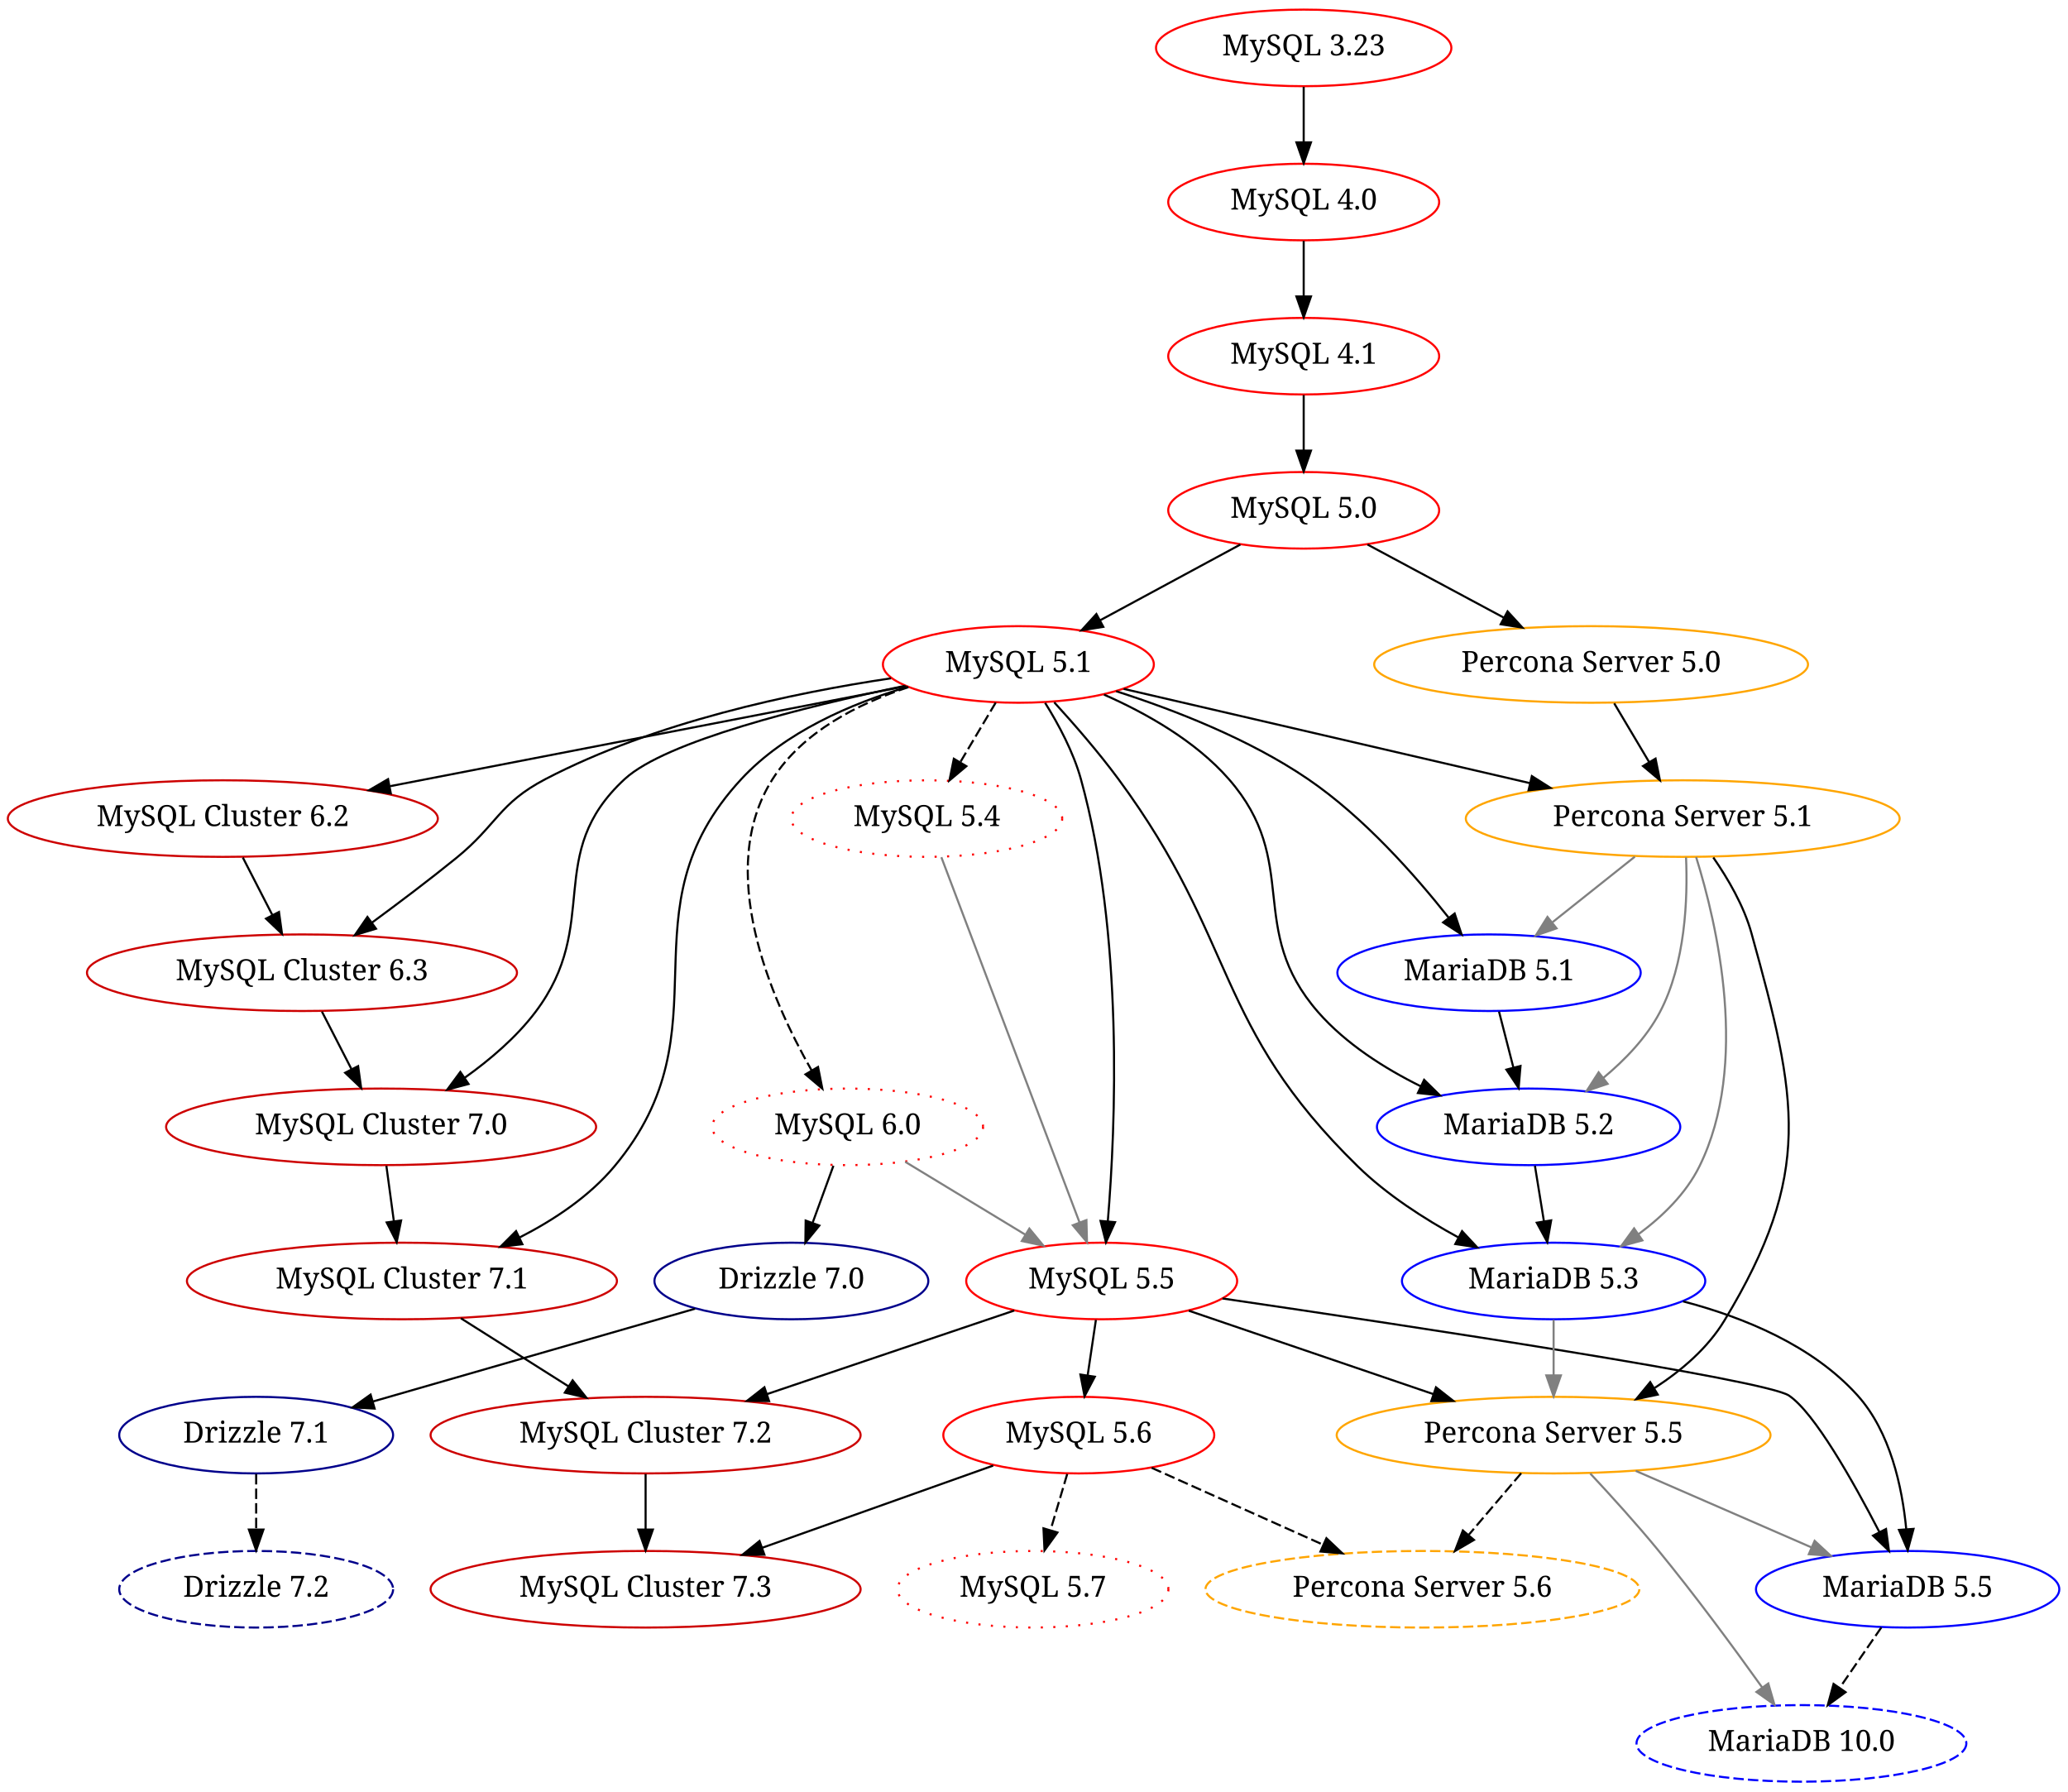
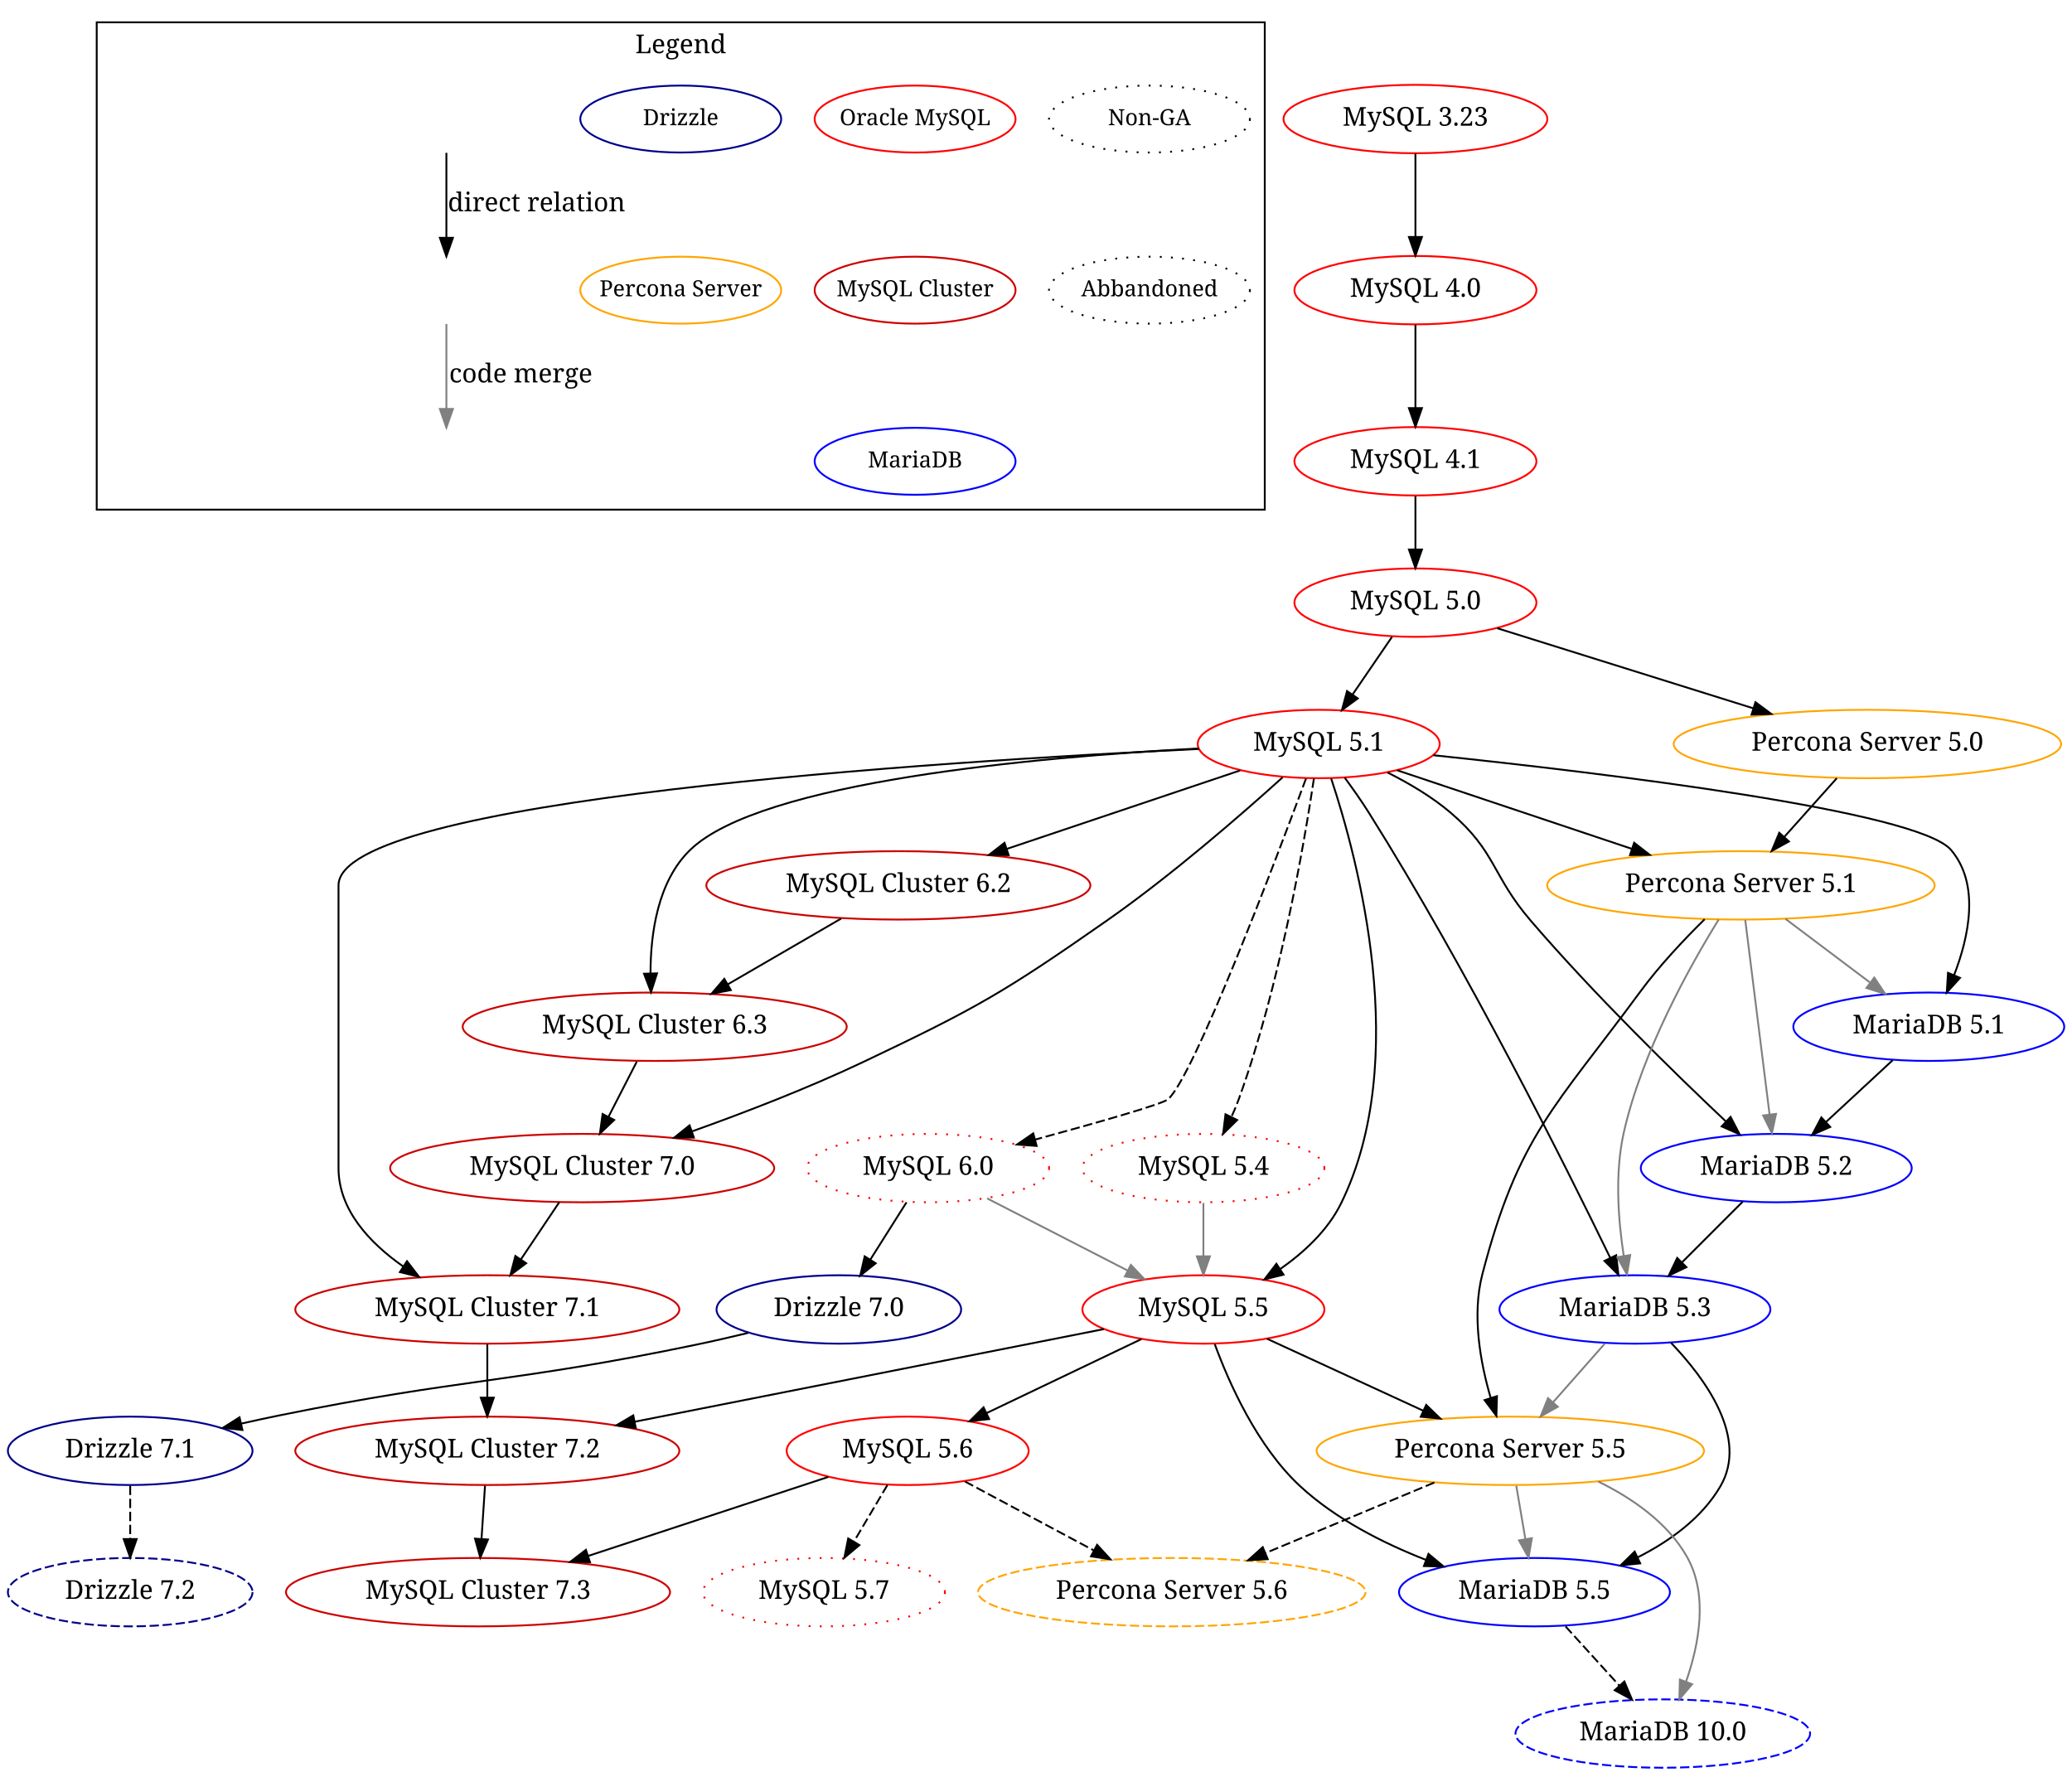
- <svg xmlns="http://www.w3.org/2000/svg" width="993pt" height="860pt" viewBox="0.00 0.00 993.00 860.00">
-   <g id="graph1" class="graph" transform="scale(1 1) rotate(0) translate(4 856)">
-     <polygon fill="white" stroke="white" points="-4,5 -4,-856 990,-856 990,5 -4,5" />
-     <g id="node1" class="node">
-       <ellipse fill="none" stroke="red" cx="622" cy="-833" rx="70.918" ry="18.385" />
-       <text text-anchor="middle" x="622" y="-829.4" font-family="Times Roman,serif" font-size="14.00">MySQL 3.23</text>
+ <svg xmlns="http://www.w3.org/2000/svg" width="1114pt" height="955pt" viewBox="0.00 0.00 1114.00 955.00">
+   <g id="graph1" class="graph" transform="scale(1 1) rotate(0) translate(4 951)">
+     <polygon fill="white" stroke="white" points="-4,5 -4,-951 1111,-951 1111,5 -4,5" />
+     <g id="graph2" class="cluster">
+       <polygon fill="none" stroke="black" points="48,-677 48,-939 676,-939 676,-677 48,-677" />
+       <text text-anchor="middle" x="362" y="-922.4" font-family="Times Roman,serif" font-size="14.00">Legend</text>
    </g>
    <g id="node2" class="node">
-       <ellipse fill="none" stroke="red" cx="622" cy="-759" rx="65.054" ry="18.385" />
-       <text text-anchor="middle" x="622" y="-755.4" font-family="Times Roman,serif" font-size="14.00">MySQL 4.0</text>
-     </g>
-     <g id="edge2" class="edge">
-       <path fill="none" stroke="black" d="M622,-814.327C622,-806.264 622,-796.648 622,-787.711" />
-       <polygon fill="black" stroke="black" points="625.5,-787.667 622,-777.667 618.5,-787.667 625.5,-787.667" />
+       <ellipse fill="none" stroke="black" stroke-dasharray="1,5" cx="614" cy="-887" rx="54" ry="18" />
+       <text text-anchor="middle" x="614" y="-883.7" font-family="Times Roman,serif" font-size="12.00">Non-GA</text>
    </g>
    <g id="node3" class="node">
-       <ellipse fill="none" stroke="red" cx="622" cy="-685" rx="65.054" ry="18.385" />
-       <text text-anchor="middle" x="622" y="-681.4" font-family="Times Roman,serif" font-size="14.00">MySQL 4.1</text>
-     </g>
-     <g id="edge4" class="edge">
-       <path fill="none" stroke="black" d="M622,-740.327C622,-732.264 622,-722.648 622,-713.711" />
-       <polygon fill="black" stroke="black" points="625.5,-713.667 622,-703.667 618.5,-713.667 625.5,-713.667" />
-     </g>
+       <ellipse fill="none" stroke="black" stroke-dasharray="1,5" cx="614" cy="-795" rx="54" ry="18" />
+       <text text-anchor="middle" x="614" y="-791.7" font-family="Times Roman,serif" font-size="12.00">Abbandoned</text>
+     </g>
+     <g id="edge3" class="edge" />
    <g id="node4" class="node">
-       <ellipse fill="none" stroke="red" cx="622" cy="-611" rx="65.054" ry="18.385" />
-       <text text-anchor="middle" x="622" y="-607.4" font-family="Times Roman,serif" font-size="14.00">MySQL 5.0</text>
-     </g>
-     <g id="edge6" class="edge">
-       <path fill="none" stroke="black" d="M622,-666.327C622,-658.264 622,-648.648 622,-639.711" />
-       <polygon fill="black" stroke="black" points="625.5,-639.667 622,-629.667 618.5,-639.667 625.5,-639.667" />
+       <ellipse fill="none" stroke="red" cx="488" cy="-887" rx="54" ry="18" />
+       <text text-anchor="middle" x="488" y="-883.7" font-family="Times Roman,serif" font-size="12.00">Oracle MySQL</text>
    </g>
    <g id="node5" class="node">
-       <ellipse fill="none" stroke="red" cx="485" cy="-537" rx="65.054" ry="18.385" />
-       <text text-anchor="middle" x="485" y="-533.4" font-family="Times Roman,serif" font-size="14.00">MySQL 5.1</text>
-     </g>
-     <g id="edge8" class="edge">
-       <path fill="none" stroke="black" d="M591.595,-594.577C571.73,-583.847 545.597,-569.731 524.178,-558.162" />
-       <polygon fill="black" stroke="black" points="525.782,-555.05 515.32,-553.377 522.455,-561.209 525.782,-555.05" />
+       <ellipse fill="none" stroke="#cd0000" cx="488" cy="-795" rx="54" ry="18" />
+       <text text-anchor="middle" x="488" y="-791.7" font-family="Times Roman,serif" font-size="12.00">MySQL Cluster</text>
+     </g>
+     <g id="edge5" class="edge" />
+     <g id="node6" class="node">
+       <ellipse fill="none" stroke="blue" cx="488" cy="-703" rx="54" ry="18" />
+       <text text-anchor="middle" x="488" y="-699.7" font-family="Times Roman,serif" font-size="12.00">MariaDB</text>
+     </g>
+     <g id="edge7" class="edge" />
+     <g id="node7" class="node">
+       <ellipse fill="none" stroke="#00008b" cx="362" cy="-887" rx="54" ry="18" />
+       <text text-anchor="middle" x="362" y="-883.7" font-family="Times Roman,serif" font-size="12.00">Drizzle</text>
+     </g>
+     <g id="node8" class="node">
+       <ellipse fill="none" stroke="orange" cx="362" cy="-795" rx="54" ry="18" />
+       <text text-anchor="middle" x="362" y="-791.7" font-family="Times Roman,serif" font-size="12.00">Percona Server</text>
+     </g>
+     <g id="edge9" class="edge" />
+     <g id="node13" class="node" />
+     <g id="node14" class="node" />
+     <g id="edge11" class="edge">
+       <path fill="none" stroke="black" d="M236,-868.824C236,-855.845 236,-838.133 236,-823.311" />
+       <polygon fill="black" stroke="black" points="239.5,-823.138 236,-813.138 232.5,-823.139 239.5,-823.138" />
+       <text text-anchor="middle" x="284.5" y="-837.4" font-family="Times Roman,serif" font-size="14.00">direct relation</text>
+     </g>
+     <g id="node15" class="node" />
+     <g id="edge13" class="edge">
+       <path fill="none" stroke="grey" d="M236,-776.824C236,-763.845 236,-746.133 236,-731.311" />
+       <polygon fill="grey" stroke="grey" points="239.5,-731.138 236,-721.138 232.5,-731.139 239.5,-731.138" />
+       <text text-anchor="middle" x="276" y="-745.4" font-family="Times Roman,serif" font-size="14.00">code merge</text>
+     </g>
+     <g id="node16" class="node" />
+     <g id="node19" class="node">
+       <ellipse fill="none" stroke="red" cx="757" cy="-887" rx="70.918" ry="18.385" />
+       <text text-anchor="middle" x="757" y="-883.4" font-family="Times Roman,serif" font-size="14.00">MySQL 3.23</text>
+     </g>
+     <g id="node20" class="node">
+       <ellipse fill="none" stroke="red" cx="757" cy="-795" rx="65.054" ry="18.385" />
+       <text text-anchor="middle" x="757" y="-791.4" font-family="Times Roman,serif" font-size="14.00">MySQL 4.0</text>
+     </g>
+     <g id="edge15" class="edge">
+       <path fill="none" stroke="black" d="M757,-868.382C757,-855.538 757,-838.216 757,-823.627" />
+       <polygon fill="black" stroke="black" points="760.5,-823.59 757,-813.59 753.5,-823.59 760.5,-823.59" />
+     </g>
+     <g id="node21" class="node">
+       <ellipse fill="none" stroke="red" cx="757" cy="-703" rx="65.054" ry="18.385" />
+       <text text-anchor="middle" x="757" y="-699.4" font-family="Times Roman,serif" font-size="14.00">MySQL 4.1</text>
+     </g>
+     <g id="edge17" class="edge">
+       <path fill="none" stroke="black" d="M757,-776.382C757,-763.538 757,-746.216 757,-731.627" />
+       <polygon fill="black" stroke="black" points="760.5,-731.59 757,-721.59 753.5,-731.59 760.5,-731.59" />
+     </g>
+     <g id="node22" class="node">
+       <ellipse fill="none" stroke="red" cx="757" cy="-627" rx="65.054" ry="18.385" />
+       <text text-anchor="middle" x="757" y="-623.4" font-family="Times Roman,serif" font-size="14.00">MySQL 5.0</text>
+     </g>
+     <g id="edge19" class="edge">
+       <path fill="none" stroke="black" d="M757,-684.213C757,-675.654 757,-665.33 757,-655.822" />
+       <polygon fill="black" stroke="black" points="760.5,-655.57 757,-645.57 753.5,-655.57 760.5,-655.57" />
+     </g>
+     <g id="node23" class="node">
+       <ellipse fill="none" stroke="red" cx="705" cy="-551" rx="65.054" ry="18.385" />
+       <text text-anchor="middle" x="705" y="-547.4" font-family="Times Roman,serif" font-size="14.00">MySQL 5.1</text>
+     </g>
+     <g id="edge21" class="edge">
+       <path fill="none" stroke="black" d="M744.412,-608.603C738.025,-599.267 730.151,-587.759 723.124,-577.489" />
+       <polygon fill="black" stroke="black" points="726.007,-575.505 717.472,-569.228 720.23,-579.458 726.007,-575.505" />
+     </g>
+     <g id="node77" class="node">
+       <ellipse fill="none" stroke="orange" cx="1000" cy="-551" rx="104.151" ry="18.385" />
+       <text text-anchor="middle" x="1000" y="-547.4" font-family="Times Roman,serif" font-size="14.00">Percona Server 5.0</text>
+     </g>
+     <g id="edge85" class="edge">
+       <path fill="none" stroke="black" d="M801.005,-613.237C839.452,-601.213 895.666,-583.631 938.548,-570.22" />
+       <polygon fill="black" stroke="black" points="939.812,-573.491 948.311,-567.166 937.723,-566.811 939.812,-573.491" />
+     </g>
+     <g id="node24" class="node">
+       <ellipse fill="none" stroke="red" cx="643" cy="-247" rx="65.054" ry="18.385" />
+       <text text-anchor="middle" x="643" y="-243.4" font-family="Times Roman,serif" font-size="14.00">MySQL 5.5</text>
+     </g>
+     <g id="edge23" class="edge">
+       <path fill="none" stroke="black" d="M711.699,-532.418C725.971,-489.539 755.095,-381.43 717,-304 709.894,-289.557 697.174,-277.745 684.261,-268.695" />
+       <polygon fill="black" stroke="black" points="686.086,-265.706 675.805,-263.147 682.246,-271.559 686.086,-265.706" />
+     </g>
+     <g id="node32" class="node">
+       <ellipse fill="none" stroke="red" stroke-dasharray="1,5" cx="643" cy="-323" rx="65.054" ry="18.385" />
+       <text text-anchor="middle" x="643" y="-319.4" font-family="Times Roman,serif" font-size="14.00">MySQL 5.4</text>
+     </g>
+     <g id="edge31" class="edge">
+       <path fill="none" stroke="black" stroke-dasharray="5,2" d="M702.413,-532.389C697.244,-497.713 684.192,-421.19 662,-360 660.867,-356.877 659.529,-353.682 658.094,-350.542" />
+       <polygon fill="black" stroke="black" points="661.16,-348.846 653.613,-341.41 654.876,-351.929 661.16,-348.846" />
+     </g>
+     <g id="node34" class="node">
+       <ellipse fill="none" stroke="red" stroke-dasharray="1,5" cx="495" cy="-323" rx="65.054" ry="18.385" />
+       <text text-anchor="middle" x="495" y="-319.4" font-family="Times Roman,serif" font-size="14.00">MySQL 6.0</text>
+     </g>
+     <g id="edge33" class="edge">
+       <path fill="none" stroke="black" stroke-dasharray="5,2" d="M698.159,-532.402C681.236,-486.793 637.789,-372.205 624,-360 621.062,-357.4 585.5,-347.292 552.459,-338.297" />
+       <polygon fill="black" stroke="black" points="553.35,-334.912 542.782,-335.674 551.519,-341.668 553.35,-334.912" />
+     </g>
+     <g id="node40" class="node">
+       <ellipse fill="none" stroke="#cd0000" cx="479" cy="-475" rx="103.238" ry="18.385" />
+       <text text-anchor="middle" x="479" y="-471.4" font-family="Times Roman,serif" font-size="14.00">MySQL Cluster 6.2</text>
+     </g>
+     <g id="edge37" class="edge">
+       <path fill="none" stroke="black" d="M662.756,-536.794C627.423,-524.912 576.646,-507.837 537.418,-494.645" />
+       <polygon fill="black" stroke="black" points="538.304,-491.251 527.71,-491.381 536.073,-497.885 538.304,-491.251" />
+     </g>
+     <g id="node41" class="node">
+       <ellipse fill="none" stroke="#cd0000" cx="348" cy="-399" rx="103.238" ry="18.385" />
+       <text text-anchor="middle" x="348" y="-395.4" font-family="Times Roman,serif" font-size="14.00">MySQL Cluster 6.3</text>
+     </g>
+     <g id="edge39" class="edge">
+       <path fill="none" stroke="black" d="M640.207,-548.601C553.157,-543.993 404.961,-530.827 367,-494 349.547,-477.068 345.747,-448.962 345.746,-427.702" />
+       <polygon fill="black" stroke="black" points="349.247,-427.693 346.023,-417.6 342.25,-427.501 349.247,-427.693" />
+     </g>
+     <g id="node42" class="node">
+       <ellipse fill="none" stroke="#cd0000" cx="309" cy="-323" rx="103.238" ry="18.385" />
+       <text text-anchor="middle" x="309" y="-319.4" font-family="Times Roman,serif" font-size="14.00">MySQL Cluster 7.0</text>
+     </g>
+     <g id="edge43" class="edge">
+       <path fill="none" stroke="black" d="M685.633,-533.118C663.577,-513.176 626.048,-480.507 591,-456 535.837,-417.428 520.804,-408.873 460,-380 430.452,-365.969 396.453,-352.882 368.207,-342.795" />
+       <polygon fill="black" stroke="black" points="369.067,-339.387 358.472,-339.356 366.735,-345.988 369.067,-339.387" />
+     </g>
+     <g id="node43" class="node">
+       <ellipse fill="none" stroke="#cd0000" cx="258" cy="-247" rx="103.238" ry="18.385" />
+       <text text-anchor="middle" x="258" y="-243.4" font-family="Times Roman,serif" font-size="14.00">MySQL Cluster 7.1</text>
+     </g>
+     <g id="edge47" class="edge">
+       <path fill="none" stroke="black" d="M640.643,-548.329C500.057,-541.633 178,-521.249 178,-475 178,-475 178,-475 178,-323 178,-300.573 194.73,-282.764 212.889,-270.04" />
+       <polygon fill="black" stroke="black" points="214.825,-272.956 221.278,-264.553 210.993,-267.098 214.825,-272.956" />
+     </g>
+     <g id="node57" class="node">
+       <ellipse fill="none" stroke="blue" cx="1033" cy="-399" rx="72.832" ry="18.385" />
+       <text text-anchor="middle" x="1033" y="-395.4" font-family="Times Roman,serif" font-size="14.00">MariaDB 5.1</text>
+     </g>
+     <g id="edge59" class="edge">
+       <path fill="none" stroke="black" d="M766.714,-544.957C859.807,-535.213 1027.24,-514.987 1045,-494 1060.58,-475.596 1054.65,-447.554 1046.59,-426.701" />
+       <polygon fill="black" stroke="black" points="1049.78,-425.261 1042.67,-417.402 1043.33,-427.977 1049.78,-425.261" />
+     </g>
+     <g id="node58" class="node">
+       <ellipse fill="none" stroke="blue" cx="951" cy="-323" rx="72.832" ry="18.385" />
+       <text text-anchor="middle" x="951" y="-319.4" font-family="Times Roman,serif" font-size="14.00">MariaDB 5.2</text>
+     </g>
+     <g id="edge63" class="edge">
+       <path fill="none" stroke="black" d="M742.008,-535.677C753.59,-529.879 765.957,-522.573 776,-514 800.406,-493.165 798.088,-480.34 819,-456 853.106,-416.303 896.474,-373.976 923.995,-348.001" />
+       <polygon fill="black" stroke="black" points="926.424,-350.521 931.316,-341.124 921.631,-345.419 926.424,-350.521" />
    </g>
    <g id="node59" class="node">
-       <ellipse fill="none" stroke="orange" cx="760" cy="-537" rx="104.151" ry="18.385" />
-       <text text-anchor="middle" x="760" y="-533.4" font-family="Times Roman,serif" font-size="14.00">Percona Server 5.0</text>
-     </g>
-     <g id="edge72" class="edge">
-       <path fill="none" stroke="black" d="M652.627,-594.577C671.856,-584.266 696.915,-570.828 717.988,-559.528" />
-       <polygon fill="black" stroke="black" points="719.891,-562.479 727.05,-554.669 716.583,-556.31 719.891,-562.479" />
-     </g>
-     <g id="node6" class="node">
-       <ellipse fill="none" stroke="red" cx="525" cy="-241" rx="65.054" ry="18.385" />
-       <text text-anchor="middle" x="525" y="-237.4" font-family="Times Roman,serif" font-size="14.00">MySQL 5.5</text>
-     </g>
-     <g id="edge10" class="edge">
-       <path fill="none" stroke="black" d="M497.829,-518.578C504.246,-508.307 511.397,-494.997 515,-482 535.608,-407.655 531.734,-315.502 527.942,-269.675" />
-       <polygon fill="black" stroke="black" points="531.416,-269.23 527.044,-259.579 524.444,-269.85 531.416,-269.23" />
-     </g>
-     <g id="node14" class="node">
-       <ellipse fill="none" stroke="red" stroke-dasharray="1,5" cx="441" cy="-463" rx="65.054" ry="18.385" />
-       <text text-anchor="middle" x="441" y="-459.4" font-family="Times Roman,serif" font-size="14.00">MySQL 5.4</text>
-     </g>
-     <g id="edge18" class="edge">
-       <path fill="none" stroke="black" stroke-dasharray="5,2" d="M474.124,-518.708C468.994,-510.08 462.769,-499.611 457.106,-490.088" />
-       <polygon fill="black" stroke="black" points="460.023,-488.145 451.904,-481.338 454.006,-491.722 460.023,-488.145" />
-     </g>
-     <g id="node16" class="node">
-       <ellipse fill="none" stroke="red" stroke-dasharray="1,5" cx="403" cy="-315" rx="65.054" ry="18.385" />
-       <text text-anchor="middle" x="403" y="-311.4" font-family="Times Roman,serif" font-size="14.00">MySQL 6.0</text>
-     </g>
-     <g id="edge20" class="edge">
-       <path fill="none" stroke="black" stroke-dasharray="5,2" d="M432.206,-526.093C407.967,-518.162 381.453,-504.683 367,-482 339.275,-438.489 365.852,-377 385.734,-342.057" />
-       <polygon fill="black" stroke="black" points="388.799,-343.749 390.86,-333.357 382.768,-340.196 388.799,-343.749" />
-     </g>
-     <g id="node22" class="node">
-       <ellipse fill="none" stroke="#cd0000" cx="103" cy="-463" rx="103.238" ry="18.385" />
-       <text text-anchor="middle" x="103" y="-459.4" font-family="Times Roman,serif" font-size="14.00">MySQL Cluster 6.2</text>
-     </g>
-     <g id="edge24" class="edge">
-       <path fill="none" stroke="black" d="M431.079,-526.555C366.554,-514.055 257.915,-493.01 183.455,-478.586" />
-       <polygon fill="black" stroke="black" points="183.667,-475.062 173.184,-476.596 182.336,-481.934 183.667,-475.062" />
-     </g>
-     <g id="node23" class="node">
-       <ellipse fill="none" stroke="#cd0000" cx="141" cy="-389" rx="103.238" ry="18.385" />
-       <text text-anchor="middle" x="141" y="-385.4" font-family="Times Roman,serif" font-size="14.00">MySQL Cluster 6.3</text>
-     </g>
-     <g id="edge26" class="edge">
-       <path fill="none" stroke="black" d="M423.871,-530.354C376.489,-523.32 310.313,-509.283 258,-482 235.386,-470.206 234.808,-460.066 215,-444 202.048,-433.495 187.383,-422.432 174.544,-413.004" />
-       <polygon fill="black" stroke="black" points="176.548,-410.134 166.406,-407.067 172.422,-415.789 176.548,-410.134" />
-     </g>
-     <g id="node24" class="node">
-       <ellipse fill="none" stroke="#cd0000" cx="179" cy="-315" rx="103.238" ry="18.385" />
-       <text text-anchor="middle" x="179" y="-311.4" font-family="Times Roman,serif" font-size="14.00">MySQL Cluster 7.0</text>
-     </g>
-     <g id="edge30" class="edge">
-       <path fill="none" stroke="black" d="M430.459,-526.737C381.932,-516.628 315.68,-500.104 296,-482 256.758,-445.901 285.231,-412.476 253,-370 243.802,-357.878 231.231,-347.175 219.061,-338.508" />
-       <polygon fill="black" stroke="black" points="220.98,-335.58 210.745,-332.841 217.038,-341.365 220.98,-335.58" />
+       <ellipse fill="none" stroke="blue" cx="875" cy="-247" rx="72.832" ry="18.385" />
+       <text text-anchor="middle" x="875" y="-243.4" font-family="Times Roman,serif" font-size="14.00">MariaDB 5.3</text>
+     </g>
+     <g id="edge69" class="edge">
+       <path fill="none" stroke="black" d="M718.974,-532.906C723.326,-526.999 728.023,-520.329 732,-514 784.985,-429.686 837.832,-324.005 861.751,-274.708" />
+       <polygon fill="black" stroke="black" points="864.941,-276.15 866.14,-265.623 858.638,-273.105 864.941,-276.15" />
+     </g>
+     <g id="node63" class="node">
+       <ellipse fill="none" stroke="orange" cx="932" cy="-475" rx="104.151" ry="18.385" />
+       <text text-anchor="middle" x="932" y="-471.4" font-family="Times Roman,serif" font-size="14.00">Percona Server 5.1</text>
+     </g>
+     <g id="edge87" class="edge">
+       <path fill="none" stroke="black" d="M747.165,-536.883C782.625,-525.011 833.707,-507.909 873.187,-494.691" />
+       <polygon fill="black" stroke="black" points="874.587,-497.913 882.958,-491.419 872.365,-491.275 874.587,-497.913" />
    </g>
    <g id="node25" class="node">
-       <ellipse fill="none" stroke="#cd0000" cx="189" cy="-241" rx="103.238" ry="18.385" />
-       <text text-anchor="middle" x="189" y="-237.4" font-family="Times Roman,serif" font-size="14.00">MySQL Cluster 7.1</text>
-     </g>
-     <g id="edge34" class="edge">
-       <path fill="none" stroke="black" d="M431.859,-526.233C404.675,-518.221 372.984,-504.625 352,-482 292.839,-418.213 346.819,-362.731 291,-296 278.911,-281.547 262.015,-270.308 245.448,-261.866" />
-       <polygon fill="black" stroke="black" points="246.838,-258.65 236.31,-257.46 243.798,-264.956 246.838,-258.65" />
-     </g>
-     <g id="node39" class="node">
-       <ellipse fill="none" stroke="blue" cx="711" cy="-389" rx="72.832" ry="18.385" />
-       <text text-anchor="middle" x="711" y="-385.4" font-family="Times Roman,serif" font-size="14.00">MariaDB 5.1</text>
-     </g>
-     <g id="edge46" class="edge">
-       <path fill="none" stroke="black" d="M531.957,-524.152C560.158,-515.087 595.897,-501.133 624,-482 650.825,-463.737 675.489,-435.844 691.652,-415.368" />
-       <polygon fill="black" stroke="black" points="694.486,-417.424 697.832,-407.371 688.948,-413.143 694.486,-417.424" />
-     </g>
-     <g id="node40" class="node">
-       <ellipse fill="none" stroke="blue" cx="730" cy="-315" rx="72.832" ry="18.385" />
-       <text text-anchor="middle" x="730" y="-311.4" font-family="Times Roman,serif" font-size="14.00">MariaDB 5.2</text>
-     </g>
-     <g id="edge50" class="edge">
-       <path fill="none" stroke="black" d="M526.107,-522.518C546.453,-513.564 570.016,-500.248 586,-482 621.133,-441.891 593.867,-410.109 629,-370 642.275,-354.844 660.778,-343.091 678.325,-334.413" />
-       <polygon fill="black" stroke="black" points="679.821,-337.577 687.38,-330.153 676.842,-331.242 679.821,-337.577" />
-     </g>
-     <g id="node41" class="node">
-       <ellipse fill="none" stroke="blue" cx="742" cy="-241" rx="72.832" ry="18.385" />
-       <text text-anchor="middle" x="742" y="-237.4" font-family="Times Roman,serif" font-size="14.00">MariaDB 5.3</text>
-     </g>
-     <g id="edge56" class="edge">
-       <path fill="none" stroke="black" d="M502.228,-518.796C511.743,-508.374 523.519,-494.85 533,-482 590.702,-403.791 578.444,-363.883 648,-296 661.929,-282.406 679.855,-270.852 696.311,-261.895" />
-       <polygon fill="black" stroke="black" points="698.042,-264.939 705.267,-257.189 694.787,-258.742 698.042,-264.939" />
+       <ellipse fill="none" stroke="red" cx="484" cy="-171" rx="65.054" ry="18.385" />
+       <text text-anchor="middle" x="484" y="-167.4" font-family="Times Roman,serif" font-size="14.00">MySQL 5.6</text>
+     </g>
+     <g id="edge25" class="edge">
+       <path fill="none" stroke="black" d="M609.668,-231.068C585.5,-219.516 552.62,-203.799 526.554,-191.34" />
+       <polygon fill="black" stroke="black" points="527.819,-188.066 517.288,-186.911 524.801,-194.382 527.819,-188.066" />
+     </g>
+     <g id="node44" class="node">
+       <ellipse fill="none" stroke="#cd0000" cx="258" cy="-171" rx="103.238" ry="18.385" />
+       <text text-anchor="middle" x="258" y="-167.4" font-family="Times Roman,serif" font-size="14.00">MySQL Cluster 7.2</text>
+     </g>
+     <g id="edge51" class="edge">
+       <path fill="none" stroke="black" d="M589.467,-236.433C524.016,-223.512 412.67,-201.532 337.275,-186.649" />
+       <polygon fill="black" stroke="black" points="337.833,-183.192 327.345,-184.689 336.477,-190.059 337.833,-183.192" />
+     </g>
+     <g id="node60" class="node">
+       <ellipse fill="none" stroke="blue" cx="821" cy="-95" rx="72.832" ry="18.385" />
+       <text text-anchor="middle" x="821" y="-91.4" font-family="Times Roman,serif" font-size="14.00">MariaDB 5.5</text>
+     </g>
+     <g id="edge75" class="edge">
+       <path fill="none" stroke="black" d="M649.134,-228.276C656.858,-207.268 671.97,-173.343 695,-152 714.114,-134.286 739.672,-121.346 762.772,-112.316" />
+       <polygon fill="black" stroke="black" points="764.018,-115.587 772.157,-108.804 761.565,-109.031 764.018,-115.587" />
+     </g>
+     <g id="node73" class="node">
+       <ellipse fill="none" stroke="orange" cx="808" cy="-171" rx="104.151" ry="18.385" />
+       <text text-anchor="middle" x="808" y="-167.4" font-family="Times Roman,serif" font-size="14.00">Percona Server 5.5</text>
+     </g>
+     <g id="edge91" class="edge">
+       <path fill="none" stroke="black" d="M677.188,-231.253C701.506,-220.052 734.471,-204.868 761.225,-192.545" />
+       <polygon fill="black" stroke="black" points="762.786,-195.68 770.404,-188.317 759.857,-189.322 762.786,-195.68" />
+     </g>
+     <g id="node36" class="node">
+       <ellipse fill="none" stroke="red" stroke-dasharray="1,5" cx="439" cy="-95" rx="65.054" ry="18.385" />
+       <text text-anchor="middle" x="439" y="-91.4" font-family="Times Roman,serif" font-size="14.00">MySQL 5.7</text>
+     </g>
+     <g id="edge35" class="edge">
+       <path fill="none" stroke="black" stroke-dasharray="5,2" d="M473.107,-152.603C467.73,-143.521 461.135,-132.383 455.182,-122.329" />
+       <polygon fill="black" stroke="black" points="458.056,-120.313 449.949,-113.491 452.032,-123.879 458.056,-120.313" />
    </g>
    <g id="node45" class="node">
-       <ellipse fill="none" stroke="orange" cx="804" cy="-463" rx="104.151" ry="18.385" />
-       <text text-anchor="middle" x="804" y="-459.4" font-family="Times Roman,serif" font-size="14.00">Percona Server 5.1</text>
-     </g>
-     <g id="edge74" class="edge">
-       <path fill="none" stroke="black" d="M535.546,-525.274C588.135,-513.075 670.991,-493.855 730.749,-479.992" />
-       <polygon fill="black" stroke="black" points="731.555,-483.399 740.505,-477.729 729.973,-476.58 731.555,-483.399" />
-     </g>
-     <g id="node7" class="node">
-       <ellipse fill="none" stroke="red" cx="514" cy="-167" rx="65.054" ry="18.385" />
-       <text text-anchor="middle" x="514" y="-163.4" font-family="Times Roman,serif" font-size="14.00">MySQL 5.6</text>
-     </g>
-     <g id="edge12" class="edge">
-       <path fill="none" stroke="black" d="M522.224,-222.327C521.026,-214.264 519.596,-204.648 518.268,-195.711" />
-       <polygon fill="black" stroke="black" points="521.707,-195.044 516.775,-185.667 514.783,-196.073 521.707,-195.044" />
-     </g>
-     <g id="node26" class="node">
-       <ellipse fill="none" stroke="#cd0000" cx="306" cy="-167" rx="103.238" ry="18.385" />
-       <text text-anchor="middle" x="306" y="-163.4" font-family="Times Roman,serif" font-size="14.00">MySQL Cluster 7.2</text>
-     </g>
-     <g id="edge38" class="edge">
-       <path fill="none" stroke="black" d="M483.034,-226.82C449.4,-215.455 401.821,-199.378 364.456,-186.752" />
-       <polygon fill="black" stroke="black" points="365.296,-183.342 354.701,-183.456 363.055,-189.973 365.296,-183.342" />
-     </g>
-     <g id="node42" class="node">
-       <ellipse fill="none" stroke="blue" cx="912" cy="-93" rx="72.832" ry="18.385" />
-       <text text-anchor="middle" x="912" y="-89.4" font-family="Times Roman,serif" font-size="14.00">MariaDB 5.5</text>
-     </g>
-     <g id="edge62" class="edge">
-       <path fill="none" stroke="black" d="M583.015,-232.605C674.671,-219.162 843.802,-193.547 855,-186 867.269,-177.731 885.797,-144.908 898.372,-120.586" />
-       <polygon fill="black" stroke="black" points="901.617,-121.927 903.036,-111.427 895.379,-118.75 901.617,-121.927" />
-     </g>
-     <g id="node55" class="node">
-       <ellipse fill="none" stroke="orange" cx="742" cy="-167" rx="104.151" ry="18.385" />
-       <text text-anchor="middle" x="742" y="-163.4" font-family="Times Roman,serif" font-size="14.00">Percona Server 5.5</text>
-     </g>
-     <g id="edge78" class="edge">
-       <path fill="none" stroke="black" d="M566.84,-226.732C600.191,-215.359 647.263,-199.307 684.212,-186.707" />
-       <polygon fill="black" stroke="black" points="685.522,-189.958 693.858,-183.417 683.263,-183.332 685.522,-189.958" />
-     </g>
-     <g id="node18" class="node">
-       <ellipse fill="none" stroke="red" stroke-dasharray="1,5" cx="492" cy="-93" rx="65.054" ry="18.385" />
-       <text text-anchor="middle" x="492" y="-89.4" font-family="Times Roman,serif" font-size="14.00">MySQL 5.7</text>
-     </g>
-     <g id="edge22" class="edge">
-       <path fill="none" stroke="black" stroke-dasharray="5,2" d="M508.448,-148.327C506.025,-140.176 503.13,-130.438 500.449,-121.42" />
-       <polygon fill="black" stroke="black" points="503.754,-120.255 497.55,-111.667 497.045,-122.25 503.754,-120.255" />
-     </g>
-     <g id="node27" class="node">
-       <ellipse fill="none" stroke="#cd0000" cx="306" cy="-93" rx="103.238" ry="18.385" />
-       <text text-anchor="middle" x="306" y="-89.4" font-family="Times Roman,serif" font-size="14.00">MySQL Cluster 7.3</text>
-     </g>
-     <g id="edge42" class="edge">
-       <path fill="none" stroke="black" d="M472.906,-152.38C441.198,-141.099 396.993,-125.373 362.041,-112.938" />
-       <polygon fill="black" stroke="black" points="363.041,-109.579 352.447,-109.524 360.695,-116.174 363.041,-109.579" />
-     </g>
-     <g id="node60" class="node">
-       <ellipse fill="none" stroke="orange" stroke-dasharray="5,2" cx="679" cy="-93" rx="104.151" ry="18.385" />
-       <text text-anchor="middle" x="679" y="-89.4" font-family="Times Roman,serif" font-size="14.00">Percona Server 5.6</text>
-     </g>
-     <g id="edge84" class="edge">
-       <path fill="none" stroke="black" stroke-dasharray="5,2" d="M548.992,-151.307C572.92,-140.575 604.935,-126.217 631.207,-114.434" />
-       <polygon fill="black" stroke="black" points="632.909,-117.507 640.601,-110.221 630.044,-111.12 632.909,-117.507" />
-     </g>
-     <g id="edge14" class="edge">
-       <path fill="none" stroke="grey" d="M448.017,-444.454C462.748,-405.523 496.968,-315.084 514.393,-269.032" />
-       <polygon fill="grey" stroke="grey" points="517.678,-270.241 517.944,-259.649 511.131,-267.763 517.678,-270.241" />
-     </g>
-     <g id="edge16" class="edge">
-       <path fill="none" stroke="grey" d="M430.684,-298.208C447.721,-287.874 469.761,-274.506 488.25,-263.291" />
-       <polygon fill="grey" stroke="grey" points="490.269,-266.16 497.004,-257.981 486.638,-260.175 490.269,-266.16" />
-     </g>
-     <g id="node69" class="node">
-       <ellipse fill="none" stroke="#00008b" cx="376" cy="-241" rx="65.761" ry="18.385" />
-       <text text-anchor="middle" x="376" y="-237.4" font-family="Times Roman,serif" font-size="14.00">Drizzle 7.0</text>
-     </g>
-     <g id="edge88" class="edge">
-       <path fill="none" stroke="black" d="M396.187,-296.327C393.158,-288.026 389.529,-278.078 386.188,-268.921" />
-       <polygon fill="black" stroke="black" points="389.433,-267.606 382.718,-259.411 382.857,-270.005 389.433,-267.606" />
-     </g>
-     <g id="edge28" class="edge">
-       <path fill="none" stroke="black" d="M112.589,-444.327C116.864,-436.001 121.99,-426.019 126.704,-416.84" />
-       <polygon fill="black" stroke="black" points="129.959,-418.162 131.414,-407.667 123.732,-414.964 129.959,-418.162" />
-     </g>
-     <g id="edge32" class="edge">
-       <path fill="none" stroke="black" d="M150.589,-370.327C154.864,-362.001 159.99,-352.019 164.704,-342.84" />
-       <polygon fill="black" stroke="black" points="167.959,-344.162 169.414,-333.667 161.732,-340.964 167.959,-344.162" />
-     </g>
-     <g id="edge36" class="edge">
-       <path fill="none" stroke="black" d="M181.523,-296.327C182.613,-288.264 183.912,-278.648 185.12,-269.711" />
-       <polygon fill="black" stroke="black" points="188.607,-270.046 186.477,-259.667 181.67,-269.109 188.607,-270.046" />
-     </g>
-     <g id="edge40" class="edge">
-       <path fill="none" stroke="black" d="M217.322,-223.087C232.872,-213.252 252.339,-200.94 269.069,-190.358" />
-       <polygon fill="black" stroke="black" points="270.952,-193.308 277.533,-185.005 267.21,-187.392 270.952,-193.308" />
-     </g>
-     <g id="edge44" class="edge">
-       <path fill="none" stroke="black" d="M306,-148.327C306,-140.264 306,-130.648 306,-121.711" />
-       <polygon fill="black" stroke="black" points="309.5,-121.667 306,-111.667 302.5,-121.667 309.5,-121.667" />
-     </g>
-     <g id="edge52" class="edge">
-       <path fill="none" stroke="black" d="M715.795,-370.327C717.887,-362.176 720.387,-352.438 722.703,-343.42" />
-       <polygon fill="black" stroke="black" points="726.11,-344.224 725.207,-333.667 719.33,-342.483 726.11,-344.224" />
-     </g>
-     <g id="edge58" class="edge">
-       <path fill="none" stroke="black" d="M733.028,-296.327C734.336,-288.264 735.895,-278.648 737.344,-269.711" />
-       <polygon fill="black" stroke="black" points="740.827,-270.099 738.973,-259.667 733.917,-268.978 740.827,-270.099" />
-     </g>
-     <g id="edge64" class="edge">
-       <path fill="none" stroke="black" d="M804.187,-231.212C833.407,-223.557 866.468,-209.986 888,-186 903.674,-168.54 909.368,-142.177 911.318,-121.973" />
-       <polygon fill="black" stroke="black" points="914.826,-121.987 912.043,-111.764 907.844,-121.491 914.826,-121.987" />
-     </g>
-     <g id="edge82" class="edge">
-       <path fill="none" stroke="grey" d="M742,-222.327C742,-214.264 742,-204.648 742,-195.711" />
-       <polygon fill="grey" stroke="grey" points="745.5,-195.667 742,-185.667 738.5,-195.667 745.5,-195.667" />
-     </g>
-     <g id="node43" class="node">
-       <ellipse fill="none" stroke="blue" stroke-dasharray="5,2" cx="861" cy="-19" rx="79.196" ry="18.385" />
-       <text text-anchor="middle" x="861" y="-15.4" font-family="Times Roman,serif" font-size="14.00">MariaDB 10.0</text>
-     </g>
-     <g id="edge68" class="edge">
-       <path fill="none" stroke="black" stroke-dasharray="5,2" d="M899.393,-74.708C893.386,-65.991 886.083,-55.395 879.466,-45.794" />
-       <polygon fill="black" stroke="black" points="882.195,-43.586 873.638,-37.338 876.431,-47.558 882.195,-43.586" />
-     </g>
-     <g id="edge48" class="edge">
-       <path fill="none" stroke="grey" d="M781.011,-444.708C769.098,-435.228 754.39,-423.526 741.535,-413.297" />
-       <polygon fill="grey" stroke="grey" points="743.408,-410.314 733.403,-406.826 739.049,-415.792 743.408,-410.314" />
-     </g>
-     <g id="edge54" class="edge">
-       <path fill="none" stroke="grey" d="M805.595,-444.377C806.443,-424.734 805.365,-393.44 793,-370 786.576,-357.822 776.267,-347.12 765.832,-338.47" />
-       <polygon fill="grey" stroke="grey" points="767.926,-335.664 757.891,-332.266 763.616,-341.18 767.926,-335.664" />
-     </g>
-     <g id="edge60" class="edge">
-       <path fill="none" stroke="grey" d="M810.433,-444.521C820.451,-412.409 836.25,-345.047 812,-296 805.551,-282.956 794.378,-272.068 782.827,-263.513" />
-       <polygon fill="grey" stroke="grey" points="784.629,-260.504 774.412,-257.7 780.65,-266.263 784.629,-260.504" />
-     </g>
-     <g id="edge80" class="edge">
-       <path fill="none" stroke="black" d="M818.679,-444.329C825.709,-434.197 833.374,-421.092 837,-408 859.12,-328.139 866.878,-292.913 824,-222 816.001,-208.771 803.461,-198.036 790.572,-189.681" />
-       <polygon fill="black" stroke="black" points="792.011,-186.461 781.644,-184.275 788.385,-192.449 792.011,-186.461" />
-     </g>
-     <g id="edge66" class="edge">
-       <path fill="none" stroke="grey" d="M781.429,-149.837C806.588,-138.885 839.309,-124.642 865.701,-113.154" />
-       <polygon fill="grey" stroke="grey" points="867.34,-116.257 875.113,-109.057 864.547,-109.839 867.34,-116.257" />
-     </g>
-     <g id="edge70" class="edge">
-       <path fill="none" stroke="grey" d="M759.598,-148.572C769.401,-138.08 781.674,-124.56 792,-112 809.825,-90.317 828.731,-64.623 842.236,-45.743" />
-       <polygon fill="grey" stroke="grey" points="845.094,-47.764 848.038,-37.586 839.39,-43.706 845.094,-47.764" />
-     </g>
-     <g id="edge86" class="edge">
-       <path fill="none" stroke="black" stroke-dasharray="5,2" d="M726.427,-148.708C718.855,-139.814 709.616,-128.962 701.311,-119.207" />
-       <polygon fill="black" stroke="black" points="703.76,-116.684 694.612,-111.338 698.43,-121.221 703.76,-116.684" />
-     </g>
-     <g id="edge76" class="edge">
-       <path fill="none" stroke="black" d="M771.103,-518.327C776.196,-509.761 782.332,-499.442 787.918,-490.047" />
-       <polygon fill="black" stroke="black" points="790.95,-491.795 793.053,-481.411 784.934,-488.218 790.95,-491.795" />
-     </g>
-     <g id="node70" class="node">
-       <ellipse fill="none" stroke="#00008b" cx="119" cy="-167" rx="65.761" ry="18.385" />
-       <text text-anchor="middle" x="119" y="-163.4" font-family="Times Roman,serif" font-size="14.00">Drizzle 7.1</text>
-     </g>
-     <g id="edge90" class="edge">
-       <path fill="none" stroke="black" d="M329.757,-227.685C286.404,-215.202 221.501,-196.514 175.184,-183.178" />
-       <polygon fill="black" stroke="black" points="175.883,-179.737 165.305,-180.333 173.946,-186.463 175.883,-179.737" />
-     </g>
-     <g id="node71" class="node">
-       <ellipse fill="none" stroke="#00008b" stroke-dasharray="5,2" cx="119" cy="-93" rx="65.761" ry="18.385" />
-       <text text-anchor="middle" x="119" y="-89.4" font-family="Times Roman,serif" font-size="14.00">Drizzle 7.2</text>
-     </g>
-     <g id="edge92" class="edge">
-       <path fill="none" stroke="black" stroke-dasharray="5,2" d="M119,-148.327C119,-140.264 119,-130.648 119,-121.711" />
-       <polygon fill="black" stroke="black" points="122.5,-121.667 119,-111.667 115.5,-121.667 122.5,-121.667" />
+       <ellipse fill="none" stroke="#cd0000" cx="253" cy="-95" rx="103.238" ry="18.385" />
+       <text text-anchor="middle" x="253" y="-91.4" font-family="Times Roman,serif" font-size="14.00">MySQL Cluster 7.3</text>
+     </g>
+     <g id="edge55" class="edge">
+       <path fill="none" stroke="black" d="M441.362,-156.972C405.111,-145.045 352.676,-127.794 312.329,-114.519" />
+       <polygon fill="black" stroke="black" points="313.204,-111.123 302.611,-111.322 311.016,-117.772 313.204,-111.123" />
+     </g>
+     <g id="node78" class="node">
+       <ellipse fill="none" stroke="orange" stroke-dasharray="5,2" cx="626" cy="-95" rx="104.151" ry="18.385" />
+       <text text-anchor="middle" x="626" y="-91.4" font-family="Times Roman,serif" font-size="14.00">Percona Server 5.6</text>
+     </g>
+     <g id="edge97" class="edge">
+       <path fill="none" stroke="black" stroke-dasharray="5,2" d="M514.812,-154.509C535.101,-143.65 561.917,-129.298 584.132,-117.408" />
+       <polygon fill="black" stroke="black" points="585.857,-120.455 593.022,-112.65 582.554,-114.283 585.857,-120.455" />
+     </g>
+     <g id="edge27" class="edge">
+       <path fill="none" stroke="grey" d="M643,-304.213C643,-295.654 643,-285.33 643,-275.822" />
+       <polygon fill="grey" stroke="grey" points="646.5,-275.57 643,-265.57 639.5,-275.57 646.5,-275.57" />
+     </g>
+     <g id="edge29" class="edge">
+       <path fill="none" stroke="grey" d="M526.75,-306.696C548.795,-295.376 578.363,-280.192 602.161,-267.971" />
+       <polygon fill="grey" stroke="grey" points="604.006,-270.959 611.303,-263.277 600.808,-264.732 604.006,-270.959" />
+     </g>
+     <g id="node87" class="node">
+       <ellipse fill="none" stroke="#00008b" cx="447" cy="-247" rx="65.761" ry="18.385" />
+       <text text-anchor="middle" x="447" y="-243.4" font-family="Times Roman,serif" font-size="14.00">Drizzle 7.0</text>
+     </g>
+     <g id="edge101" class="edge">
+       <path fill="none" stroke="black" d="M483.381,-304.603C477.544,-295.361 470.361,-283.989 463.924,-273.797" />
+       <polygon fill="black" stroke="black" points="466.812,-271.814 458.512,-265.228 460.893,-275.552 466.812,-271.814" />
+     </g>
+     <g id="edge41" class="edge">
+       <path fill="none" stroke="black" d="M448.286,-457.181C430.055,-446.604 406.758,-433.089 387.208,-421.747" />
+       <polygon fill="black" stroke="black" points="388.927,-418.698 378.521,-416.707 385.415,-424.753 388.927,-418.698" />
+     </g>
+     <g id="edge45" class="edge">
+       <path fill="none" stroke="black" d="M338.36,-380.213C333.778,-371.286 328.212,-360.439 323.163,-350.6" />
+       <polygon fill="black" stroke="black" points="326.209,-348.869 318.53,-341.57 319.981,-352.065 326.209,-348.869" />
+     </g>
+     <g id="edge49" class="edge">
+       <path fill="none" stroke="black" d="M296.654,-304.603C290.498,-295.429 282.933,-284.156 276.133,-274.022" />
+       <polygon fill="black" stroke="black" points="278.887,-271.845 270.409,-265.491 273.075,-275.745 278.887,-271.845" />
+     </g>
+     <g id="edge53" class="edge">
+       <path fill="none" stroke="black" d="M258,-228.213C258,-219.654 258,-209.33 258,-199.822" />
+       <polygon fill="black" stroke="black" points="261.5,-199.57 258,-189.57 254.5,-199.57 261.5,-199.57" />
+     </g>
+     <g id="edge57" class="edge">
+       <path fill="none" stroke="black" d="M256.764,-152.213C256.201,-143.654 255.522,-133.33 254.896,-123.822" />
+       <polygon fill="black" stroke="black" points="258.371,-123.319 254.222,-113.57 251.386,-123.779 258.371,-123.319" />
+     </g>
+     <g id="edge65" class="edge">
+       <path fill="none" stroke="black" d="M1013.57,-380.989C1002.84,-371.051 989.37,-358.563 977.675,-347.723" />
+       <polygon fill="black" stroke="black" points="980.007,-345.112 970.293,-340.882 975.249,-350.246 980.007,-345.112" />
+     </g>
+     <g id="edge71" class="edge">
+       <path fill="none" stroke="black" d="M932.989,-304.989C923.217,-295.217 910.979,-282.979 900.268,-272.268" />
+       <polygon fill="black" stroke="black" points="902.691,-269.741 893.145,-265.145 897.741,-274.691 902.691,-269.741" />
+     </g>
+     <g id="edge77" class="edge">
+       <path fill="none" stroke="black" d="M894.403,-229.079C912.973,-209.665 936.098,-177.985 921,-152 911.04,-134.859 893.782,-122.443 876.378,-113.664" />
+       <polygon fill="black" stroke="black" points="877.84,-110.484 867.301,-109.399 874.863,-116.819 877.84,-110.484" />
+     </g>
+     <g id="edge95" class="edge">
+       <path fill="none" stroke="grey" d="M858.781,-228.603C850.449,-219.151 840.152,-207.471 831.013,-197.104" />
+       <polygon fill="grey" stroke="grey" points="833.54,-194.678 824.302,-189.491 828.289,-199.307 833.54,-194.678" />
+     </g>
+     <g id="node61" class="node">
+       <ellipse fill="none" stroke="blue" stroke-dasharray="5,2" cx="890" cy="-19" rx="79.196" ry="18.385" />
+       <text text-anchor="middle" x="890" y="-15.4" font-family="Times Roman,serif" font-size="14.00">MariaDB 10.0</text>
+     </g>
+     <g id="edge81" class="edge">
+       <path fill="none" stroke="black" stroke-dasharray="5,2" d="M837.703,-76.603C846.348,-67.081 857.046,-55.297 866.509,-44.874" />
+       <polygon fill="black" stroke="black" points="869.32,-46.985 873.451,-37.228 864.138,-42.279 869.32,-46.985" />
+     </g>
+     <g id="edge61" class="edge">
+       <path fill="none" stroke="grey" d="M955.936,-456.989C969.492,-446.788 986.618,-433.901 1001.28,-422.867" />
+       <polygon fill="grey" stroke="grey" points="1003.7,-425.429 1009.58,-416.619 999.49,-419.835 1003.7,-425.429" />
+     </g>
+     <g id="edge67" class="edge">
+       <path fill="none" stroke="grey" d="M934.33,-456.362C937.592,-430.266 943.55,-382.598 947.389,-351.884" />
+       <polygon fill="grey" stroke="grey" points="950.884,-352.148 948.651,-341.791 943.938,-351.279 950.884,-352.148" />
+     </g>
+     <g id="edge73" class="edge">
+       <path fill="none" stroke="grey" d="M920.016,-456.582C904.647,-431.756 878.809,-385.623 869,-342 864.098,-320.199 866.048,-294.925 868.979,-275.929" />
+       <polygon fill="grey" stroke="grey" points="872.473,-276.263 870.723,-265.814 865.575,-275.074 872.473,-276.263" />
+     </g>
+     <g id="edge93" class="edge">
+       <path fill="none" stroke="black" d="M912.497,-456.79C901.627,-446.083 888.257,-431.946 878,-418 832.142,-355.647 812.52,-340.899 793,-266 787.253,-243.949 791.897,-218.411 797.485,-199.369" />
+       <polygon fill="black" stroke="black" points="800.836,-200.381 800.535,-189.791 794.166,-198.257 800.836,-200.381" />
+     </g>
+     <g id="edge79" class="edge">
+       <path fill="none" stroke="grey" d="M811.213,-152.213C812.693,-143.562 814.482,-133.108 816.122,-123.515" />
+       <polygon fill="grey" stroke="grey" points="819.587,-124.017 817.823,-113.57 812.687,-122.837 819.587,-124.017" />
+     </g>
+     <g id="edge83" class="edge">
+       <path fill="none" stroke="grey" d="M855.282,-154.493C873.57,-145.524 892.576,-132.411 903,-114 914.577,-93.553 909.435,-66.772 902.492,-46.859" />
+       <polygon fill="grey" stroke="grey" points="905.725,-45.513 898.89,-37.417 899.184,-48.008 905.725,-45.513" />
+     </g>
+     <g id="edge99" class="edge">
+       <path fill="none" stroke="black" stroke-dasharray="5,2" d="M767.156,-153.944C740.32,-142.738 705.022,-127.998 676.437,-116.062" />
+       <polygon fill="black" stroke="black" points="677.599,-112.754 667.022,-112.13 674.902,-119.213 677.599,-112.754" />
+     </g>
+     <g id="edge89" class="edge">
+       <path fill="none" stroke="black" d="M983.539,-532.603C975.082,-523.151 964.632,-511.471 955.356,-501.104" />
+       <polygon fill="black" stroke="black" points="957.821,-498.61 948.545,-493.491 952.605,-503.278 957.821,-498.61" />
+     </g>
+     <g id="node88" class="node">
+       <ellipse fill="none" stroke="#00008b" cx="66" cy="-171" rx="65.761" ry="18.385" />
+       <text text-anchor="middle" x="66" y="-167.4" font-family="Times Roman,serif" font-size="14.00">Drizzle 7.1</text>
+     </g>
+     <g id="edge103" class="edge">
+       <path fill="none" stroke="black" d="M398.244,-234.393C388.897,-232.14 379.167,-229.906 370,-228 271.136,-207.446 244.953,-210.122 146,-190 139.421,-188.662 132.559,-187.175 125.74,-185.637" />
+       <polygon fill="black" stroke="black" points="126.348,-182.186 115.819,-183.362 124.783,-189.009 126.348,-182.186" />
+     </g>
+     <g id="node89" class="node">
+       <ellipse fill="none" stroke="#00008b" stroke-dasharray="5,2" cx="66" cy="-95" rx="65.761" ry="18.385" />
+       <text text-anchor="middle" x="66" y="-91.4" font-family="Times Roman,serif" font-size="14.00">Drizzle 7.2</text>
+     </g>
+     <g id="edge105" class="edge">
+       <path fill="none" stroke="black" stroke-dasharray="5,2" d="M66,-152.213C66,-143.654 66,-133.33 66,-123.822" />
+       <polygon fill="black" stroke="black" points="69.5,-123.57 66,-113.57 62.5,-123.57 69.5,-123.57" />
    </g>
  </g>
</svg>
